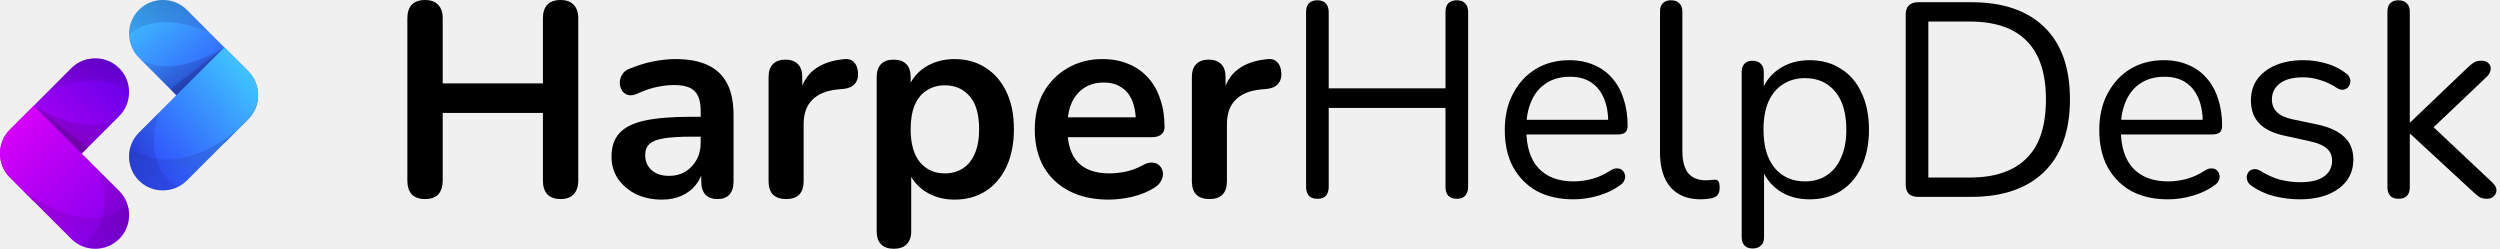
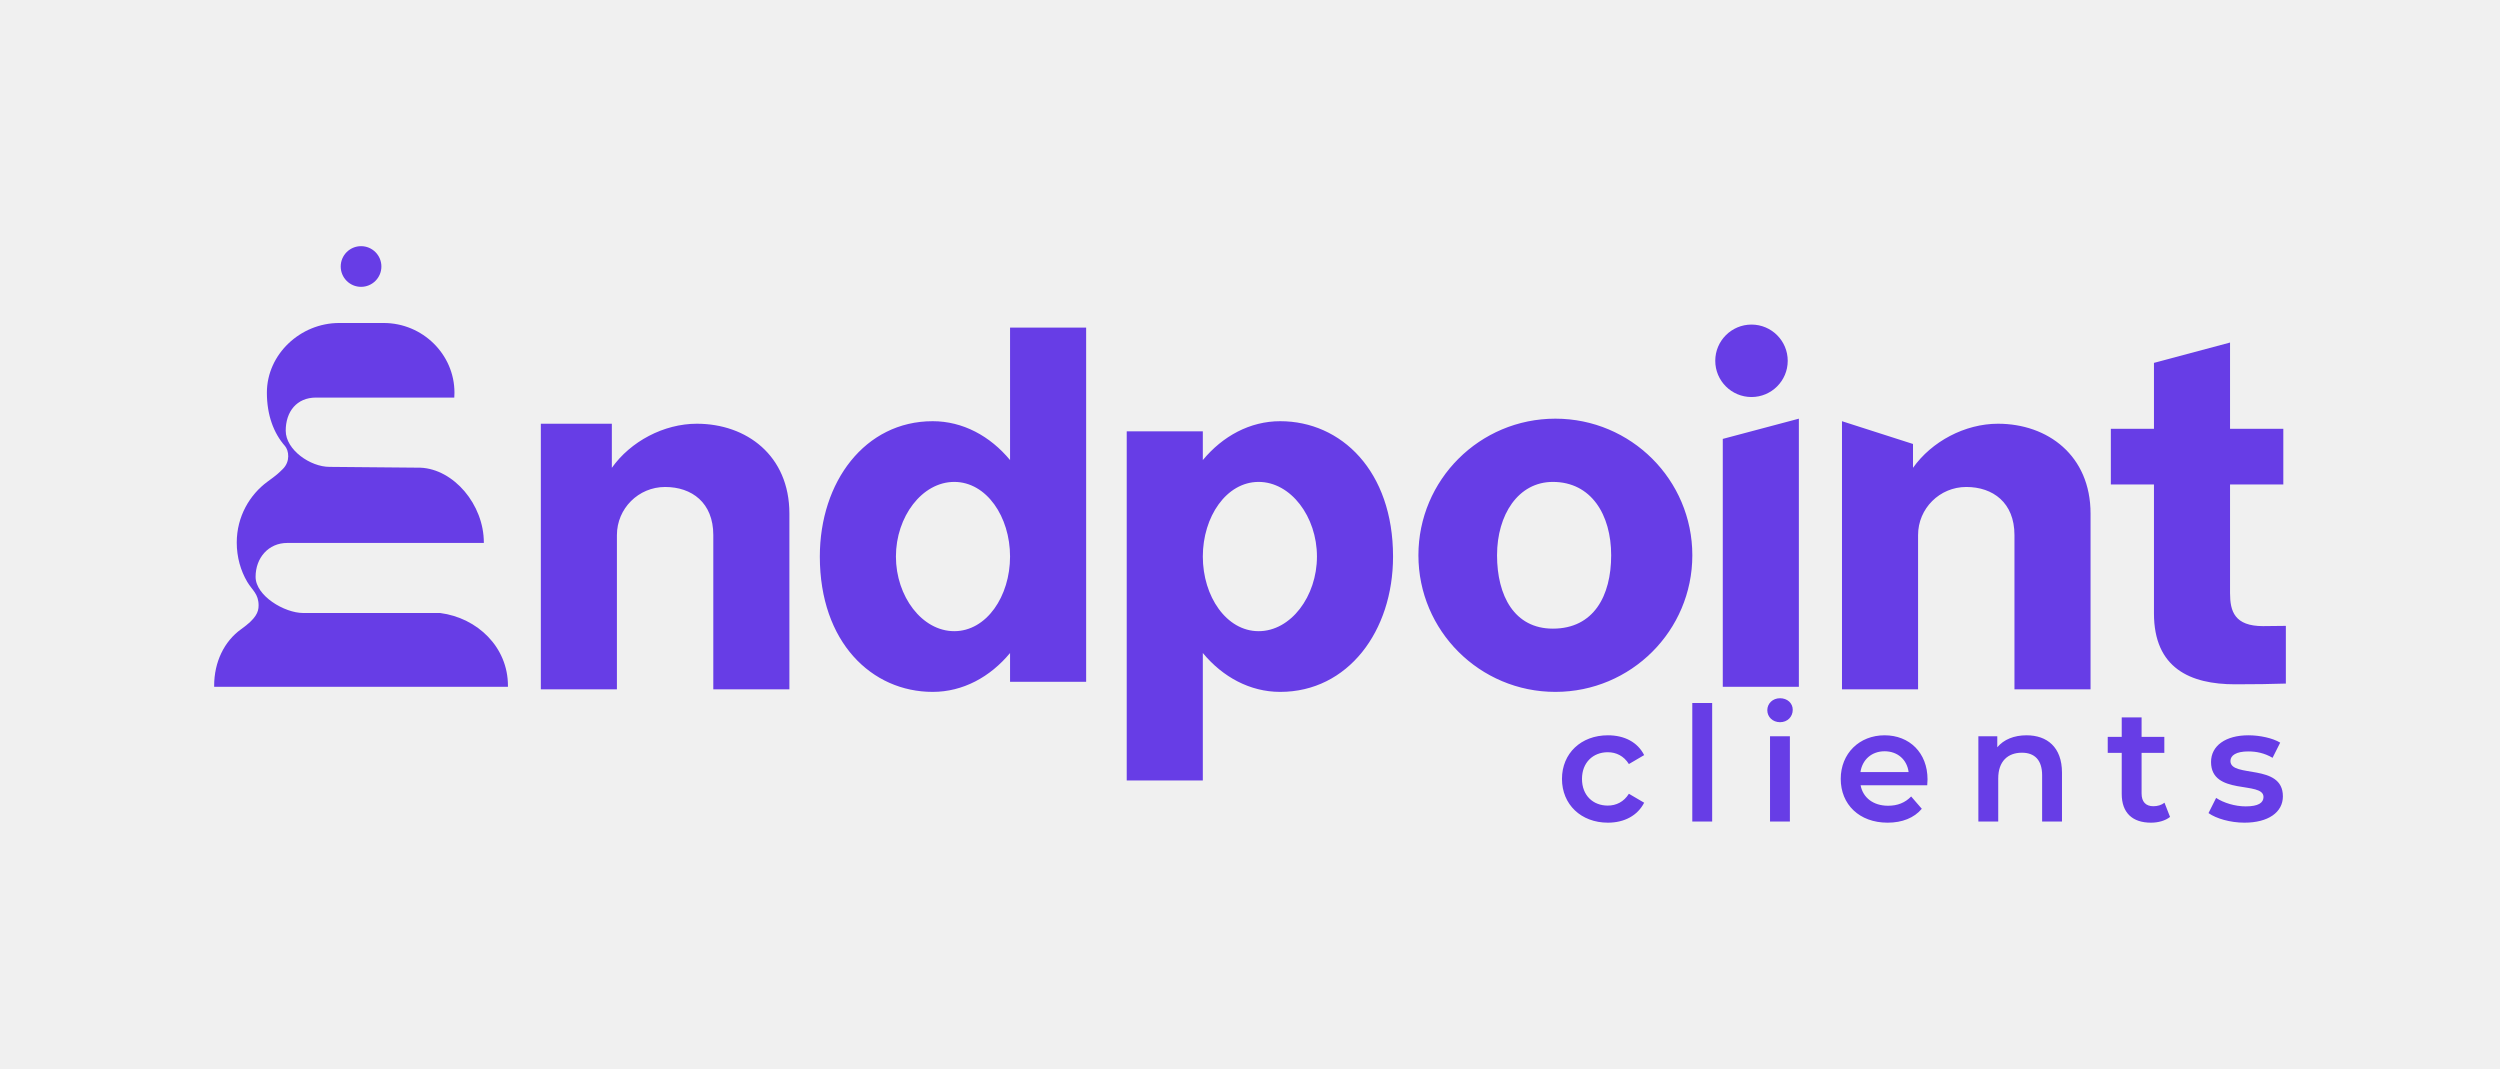
- <svg xmlns="http://www.w3.org/2000/svg" width="201" height="20" viewBox="0 0 201 20" fill="none">
-   <path d="M192.837 15.982C192.541 15.982 192.319 15.901 192.171 15.738C192.023 15.575 191.949 15.346 191.949 15.05V0.932C191.949 0.636 192.023 0.414 192.171 0.266C192.319 0.103 192.541 0.022 192.837 0.022C193.118 0.022 193.34 0.103 193.503 0.266C193.666 0.414 193.747 0.636 193.747 0.932V9.833H193.792L198.342 5.483C198.549 5.29 198.727 5.142 198.875 5.039C199.038 4.935 199.252 4.883 199.519 4.883C199.755 4.883 199.94 4.95 200.074 5.083C200.207 5.201 200.266 5.357 200.251 5.549C200.251 5.727 200.162 5.919 199.985 6.126L195.146 10.721V9.745L200.406 14.695C200.614 14.902 200.717 15.101 200.717 15.294C200.717 15.486 200.643 15.649 200.495 15.782C200.362 15.915 200.185 15.982 199.963 15.982C199.696 15.982 199.482 15.93 199.319 15.827C199.156 15.708 198.956 15.538 198.719 15.316L193.792 10.766H193.747V15.05C193.747 15.671 193.444 15.982 192.837 15.982Z" fill="black" />
-   <path d="M184.903 16.026C184.237 16.026 183.564 15.945 182.883 15.782C182.217 15.62 181.596 15.338 181.019 14.939C180.871 14.835 180.767 14.717 180.708 14.584C180.649 14.436 180.626 14.295 180.641 14.162C180.671 14.014 180.73 13.888 180.819 13.784C180.922 13.681 181.041 13.622 181.174 13.607C181.322 13.577 181.485 13.607 181.662 13.696C182.239 14.051 182.794 14.302 183.327 14.45C183.875 14.584 184.415 14.65 184.947 14.65C185.791 14.65 186.427 14.495 186.856 14.184C187.286 13.873 187.5 13.451 187.5 12.919C187.5 12.504 187.36 12.179 187.078 11.942C186.797 11.691 186.353 11.498 185.747 11.365L183.727 10.921C182.794 10.729 182.099 10.396 181.64 9.922C181.196 9.449 180.974 8.834 180.974 8.08C180.974 7.414 181.144 6.844 181.485 6.37C181.84 5.882 182.336 5.505 182.972 5.238C183.608 4.972 184.348 4.839 185.192 4.839C185.843 4.839 186.457 4.928 187.034 5.105C187.626 5.268 188.159 5.534 188.632 5.904C188.78 6.008 188.876 6.134 188.921 6.282C188.98 6.415 188.987 6.555 188.943 6.703C188.913 6.837 188.847 6.955 188.743 7.059C188.64 7.147 188.514 7.199 188.366 7.214C188.218 7.229 188.063 7.184 187.9 7.081C187.456 6.785 187.004 6.57 186.546 6.437C186.087 6.289 185.636 6.215 185.192 6.215C184.363 6.215 183.734 6.378 183.305 6.703C182.876 7.029 182.661 7.458 182.661 7.991C182.661 8.405 182.794 8.746 183.061 9.012C183.327 9.278 183.741 9.471 184.304 9.589L186.324 10.011C187.286 10.218 188.003 10.551 188.477 11.01C188.965 11.454 189.209 12.06 189.209 12.83C189.209 13.807 188.817 14.584 188.033 15.161C187.249 15.738 186.205 16.026 184.903 16.026Z" fill="black" />
-   <path d="M174.309 16.026C173.17 16.026 172.186 15.805 171.357 15.361C170.543 14.902 169.907 14.258 169.448 13.429C169.004 12.601 168.782 11.609 168.782 10.455C168.782 9.33 169.004 8.353 169.448 7.525C169.892 6.681 170.499 6.023 171.268 5.549C172.053 5.076 172.955 4.839 173.976 4.839C174.702 4.839 175.353 4.965 175.93 5.216C176.507 5.453 176.995 5.801 177.395 6.26C177.809 6.718 178.12 7.273 178.327 7.924C178.549 8.575 178.66 9.308 178.66 10.122C178.66 10.359 178.594 10.536 178.46 10.655C178.327 10.758 178.135 10.81 177.883 10.81H170.158V9.634H177.461L177.106 9.922C177.106 9.123 176.988 8.45 176.751 7.902C176.514 7.34 176.167 6.911 175.708 6.615C175.264 6.319 174.702 6.171 174.021 6.171C173.266 6.171 172.622 6.348 172.09 6.703C171.572 7.044 171.18 7.525 170.913 8.146C170.647 8.753 170.514 9.463 170.514 10.277V10.411C170.514 11.772 170.839 12.808 171.49 13.518C172.156 14.228 173.096 14.584 174.309 14.584C174.813 14.584 175.308 14.517 175.797 14.384C176.3 14.251 176.788 14.029 177.262 13.718C177.469 13.585 177.654 13.525 177.817 13.54C177.994 13.54 178.135 13.592 178.238 13.696C178.342 13.784 178.409 13.903 178.438 14.051C178.483 14.184 178.468 14.332 178.394 14.495C178.335 14.658 178.209 14.798 178.016 14.917C177.528 15.272 176.951 15.546 176.285 15.738C175.619 15.93 174.961 16.026 174.309 16.026Z" fill="black" />
-   <path d="M154.217 15.827C153.891 15.827 153.64 15.746 153.462 15.583C153.299 15.405 153.218 15.154 153.218 14.828V1.177C153.218 0.851 153.299 0.607 153.462 0.444C153.64 0.267 153.891 0.178 154.217 0.178H158.501C161.031 0.178 162.985 0.844 164.361 2.176C165.737 3.507 166.425 5.446 166.425 7.991C166.425 9.264 166.248 10.389 165.893 11.365C165.552 12.327 165.042 13.141 164.361 13.807C163.68 14.473 162.852 14.976 161.875 15.316C160.898 15.657 159.773 15.827 158.501 15.827H154.217ZM155.038 14.273H158.368C159.404 14.273 160.299 14.14 161.054 13.874C161.823 13.607 162.459 13.215 162.962 12.697C163.48 12.179 163.865 11.528 164.117 10.744C164.368 9.945 164.494 9.027 164.494 7.991C164.494 5.905 163.984 4.343 162.962 3.308C161.941 2.257 160.41 1.732 158.368 1.732H155.038V14.273Z" fill="black" />
-   <path d="M140.92 19.978C140.624 19.978 140.402 19.896 140.254 19.733C140.106 19.585 140.032 19.363 140.032 19.067V5.793C140.032 5.497 140.106 5.275 140.254 5.127C140.402 4.965 140.617 4.883 140.898 4.883C141.194 4.883 141.416 4.965 141.564 5.127C141.727 5.275 141.808 5.497 141.808 5.793V7.902L141.564 7.591C141.801 6.748 142.267 6.082 142.962 5.594C143.673 5.09 144.516 4.839 145.493 4.839C146.455 4.839 147.291 5.068 148.001 5.527C148.726 5.971 149.281 6.615 149.666 7.458C150.066 8.287 150.265 9.278 150.265 10.433C150.265 11.572 150.066 12.564 149.666 13.407C149.281 14.236 148.734 14.88 148.023 15.338C147.313 15.797 146.47 16.026 145.493 16.026C144.516 16.026 143.68 15.782 142.985 15.294C142.289 14.791 141.815 14.125 141.564 13.296H141.83V19.067C141.83 19.363 141.749 19.585 141.586 19.733C141.423 19.896 141.201 19.978 140.92 19.978ZM145.115 14.584C145.796 14.584 146.381 14.421 146.869 14.095C147.372 13.77 147.757 13.296 148.023 12.675C148.305 12.053 148.445 11.306 148.445 10.433C148.445 9.086 148.142 8.058 147.535 7.347C146.943 6.637 146.137 6.282 145.115 6.282C144.45 6.282 143.865 6.444 143.362 6.77C142.859 7.081 142.467 7.547 142.185 8.168C141.919 8.775 141.786 9.53 141.786 10.433C141.786 11.764 142.089 12.793 142.696 13.518C143.303 14.228 144.109 14.584 145.115 14.584Z" fill="black" />
-   <path d="M136.749 16.026C135.684 16.026 134.87 15.701 134.307 15.05C133.745 14.399 133.464 13.466 133.464 12.253V0.932C133.464 0.636 133.538 0.414 133.686 0.266C133.834 0.103 134.056 0.022 134.352 0.022C134.633 0.022 134.855 0.103 135.018 0.266C135.18 0.414 135.262 0.636 135.262 0.932V12.12C135.262 12.919 135.417 13.518 135.728 13.918C136.054 14.302 136.527 14.495 137.149 14.495C137.282 14.495 137.4 14.487 137.504 14.473C137.607 14.458 137.711 14.45 137.815 14.45C137.977 14.436 138.088 14.473 138.148 14.561C138.222 14.65 138.259 14.828 138.259 15.094C138.259 15.361 138.199 15.56 138.081 15.693C137.963 15.827 137.77 15.915 137.504 15.96C137.385 15.975 137.26 15.989 137.126 16.004C136.993 16.019 136.867 16.026 136.749 16.026Z" fill="black" />
-   <path d="M126.512 16.026C125.372 16.026 124.388 15.805 123.559 15.361C122.745 14.902 122.109 14.258 121.65 13.429C121.206 12.601 120.984 11.609 120.984 10.455C120.984 9.33 121.206 8.353 121.65 7.525C122.094 6.681 122.701 6.023 123.47 5.549C124.255 5.076 125.158 4.839 126.179 4.839C126.904 4.839 127.555 4.965 128.132 5.216C128.709 5.453 129.197 5.801 129.597 6.26C130.011 6.718 130.322 7.273 130.529 7.924C130.751 8.575 130.862 9.308 130.862 10.122C130.862 10.359 130.796 10.536 130.663 10.655C130.529 10.758 130.337 10.81 130.085 10.81H122.361V9.634H129.664L129.308 9.922C129.308 9.123 129.19 8.45 128.953 7.902C128.717 7.34 128.369 6.911 127.91 6.615C127.466 6.319 126.904 6.171 126.223 6.171C125.468 6.171 124.825 6.348 124.292 6.703C123.774 7.044 123.382 7.525 123.115 8.146C122.849 8.753 122.716 9.463 122.716 10.277V10.411C122.716 11.772 123.041 12.808 123.692 13.518C124.358 14.228 125.298 14.584 126.512 14.584C127.015 14.584 127.51 14.517 127.999 14.384C128.502 14.251 128.99 14.029 129.464 13.718C129.671 13.585 129.856 13.525 130.019 13.54C130.196 13.54 130.337 13.592 130.441 13.696C130.544 13.784 130.611 13.903 130.64 14.051C130.685 14.184 130.67 14.332 130.596 14.495C130.537 14.658 130.411 14.798 130.219 14.917C129.73 15.272 129.153 15.546 128.487 15.738C127.821 15.93 127.163 16.026 126.512 16.026Z" fill="black" />
-   <path d="M105.918 15.982C105.622 15.982 105.393 15.901 105.23 15.738C105.082 15.56 105.008 15.323 105.008 15.027V0.976C105.008 0.666 105.082 0.429 105.23 0.266C105.393 0.103 105.622 0.022 105.918 0.022C106.214 0.022 106.436 0.103 106.584 0.266C106.747 0.429 106.828 0.666 106.828 0.976V7.103H116.218V0.976C116.218 0.666 116.292 0.429 116.44 0.266C116.602 0.103 116.832 0.022 117.128 0.022C117.424 0.022 117.646 0.103 117.794 0.266C117.956 0.429 118.038 0.666 118.038 0.976V15.027C118.038 15.323 117.956 15.56 117.794 15.738C117.646 15.901 117.424 15.982 117.128 15.982C116.832 15.982 116.602 15.901 116.44 15.738C116.292 15.56 116.218 15.323 116.218 15.027V8.679H106.828V15.027C106.828 15.323 106.754 15.56 106.606 15.738C106.458 15.901 106.229 15.982 105.918 15.982Z" fill="black" />
-   <path d="M97.247 16.004C96.788 16.004 96.433 15.886 96.181 15.649C95.945 15.398 95.826 15.042 95.826 14.584V6.193C95.826 5.734 95.945 5.386 96.181 5.15C96.418 4.913 96.751 4.794 97.18 4.794C97.609 4.794 97.942 4.913 98.179 5.15C98.416 5.386 98.534 5.734 98.534 6.193V7.591H98.312C98.519 6.703 98.926 6.03 99.533 5.571C100.14 5.113 100.946 4.839 101.953 4.75C102.263 4.72 102.508 4.802 102.685 4.994C102.878 5.172 102.989 5.453 103.018 5.838C103.048 6.208 102.959 6.511 102.752 6.748C102.559 6.97 102.263 7.103 101.864 7.147L101.376 7.192C100.473 7.281 99.792 7.562 99.333 8.035C98.875 8.494 98.645 9.145 98.645 9.989V14.584C98.645 15.042 98.527 15.398 98.29 15.649C98.053 15.886 97.706 16.004 97.247 16.004Z" fill="black" />
-   <path d="M89.145 16.049C87.917 16.049 86.859 15.82 85.971 15.361C85.083 14.902 84.395 14.251 83.907 13.408C83.433 12.564 83.196 11.565 83.196 10.411C83.196 9.286 83.426 8.302 83.884 7.459C84.358 6.615 85.002 5.957 85.816 5.483C86.644 4.995 87.584 4.75 88.635 4.75C89.404 4.75 90.092 4.876 90.699 5.128C91.321 5.379 91.846 5.742 92.275 6.216C92.719 6.689 93.052 7.266 93.274 7.947C93.511 8.613 93.629 9.368 93.629 10.211C93.629 10.477 93.533 10.685 93.341 10.833C93.163 10.966 92.904 11.032 92.564 11.032H85.438V9.434H91.676L91.321 9.767C91.321 9.086 91.217 8.517 91.01 8.058C90.817 7.599 90.529 7.251 90.144 7.015C89.774 6.763 89.308 6.637 88.746 6.637C88.124 6.637 87.591 6.785 87.147 7.081C86.718 7.362 86.385 7.769 86.149 8.302C85.927 8.82 85.816 9.442 85.816 10.167V10.322C85.816 11.536 86.097 12.446 86.659 13.052C87.236 13.644 88.08 13.94 89.19 13.94C89.574 13.94 90.004 13.896 90.477 13.807C90.965 13.704 91.424 13.533 91.853 13.296C92.164 13.119 92.438 13.045 92.675 13.075C92.911 13.089 93.096 13.171 93.23 13.319C93.378 13.467 93.466 13.652 93.496 13.874C93.526 14.081 93.481 14.295 93.363 14.517C93.259 14.739 93.074 14.932 92.808 15.095C92.29 15.42 91.691 15.664 91.01 15.827C90.344 15.975 89.722 16.049 89.145 16.049Z" fill="black" />
-   <path d="M71.863 20C71.419 20 71.078 19.882 70.841 19.645C70.605 19.408 70.486 19.061 70.486 18.602V6.193C70.486 5.735 70.605 5.387 70.841 5.15C71.078 4.913 71.411 4.795 71.84 4.795C72.284 4.795 72.625 4.913 72.862 5.15C73.098 5.387 73.217 5.735 73.217 6.193V7.925L72.972 7.259C73.194 6.504 73.646 5.897 74.326 5.439C75.022 4.98 75.829 4.75 76.746 4.75C77.693 4.75 78.522 4.98 79.232 5.439C79.957 5.897 80.52 6.548 80.919 7.392C81.319 8.221 81.519 9.22 81.519 10.389C81.519 11.543 81.319 12.549 80.919 13.408C80.52 14.251 79.965 14.902 79.254 15.361C78.544 15.82 77.708 16.049 76.746 16.049C75.843 16.049 75.052 15.827 74.371 15.383C73.69 14.924 73.231 14.332 72.995 13.607H73.261V18.602C73.261 19.061 73.135 19.408 72.884 19.645C72.647 19.882 72.306 20 71.863 20ZM75.969 13.94C76.517 13.94 76.998 13.807 77.412 13.541C77.826 13.274 78.144 12.882 78.367 12.364C78.603 11.832 78.722 11.173 78.722 10.389C78.722 9.205 78.47 8.324 77.967 7.747C77.464 7.155 76.798 6.859 75.969 6.859C75.422 6.859 74.941 6.992 74.526 7.259C74.112 7.51 73.786 7.903 73.55 8.435C73.328 8.953 73.217 9.604 73.217 10.389C73.217 11.558 73.468 12.446 73.971 13.052C74.475 13.644 75.14 13.94 75.969 13.94Z" fill="black" />
-   <path d="M63.214 16.004C62.755 16.004 62.4 15.886 62.148 15.649C61.911 15.398 61.793 15.042 61.793 14.584V6.193C61.793 5.734 61.911 5.386 62.148 5.15C62.385 4.913 62.718 4.794 63.147 4.794C63.576 4.794 63.909 4.913 64.146 5.15C64.383 5.386 64.501 5.734 64.501 6.193V7.591H64.279C64.486 6.703 64.893 6.03 65.5 5.571C66.107 5.113 66.913 4.839 67.919 4.75C68.23 4.72 68.474 4.802 68.652 4.994C68.844 5.172 68.955 5.453 68.985 5.838C69.015 6.208 68.926 6.511 68.719 6.748C68.526 6.97 68.23 7.103 67.831 7.147L67.342 7.192C66.44 7.281 65.759 7.562 65.3 8.035C64.841 8.494 64.612 9.145 64.612 9.989V14.584C64.612 15.042 64.494 15.398 64.257 15.649C64.02 15.886 63.672 16.004 63.214 16.004Z" fill="black" />
-   <path d="M53.228 16.049C52.444 16.049 51.741 15.901 51.119 15.605C50.513 15.294 50.032 14.88 49.677 14.362C49.336 13.844 49.166 13.26 49.166 12.608C49.166 11.809 49.373 11.18 49.788 10.722C50.202 10.248 50.875 9.908 51.807 9.701C52.74 9.493 53.99 9.39 55.559 9.39H56.669V10.988H55.581C54.664 10.988 53.931 11.032 53.384 11.121C52.836 11.21 52.444 11.365 52.207 11.587C51.985 11.794 51.874 12.091 51.874 12.475C51.874 12.964 52.044 13.363 52.385 13.674C52.725 13.985 53.199 14.14 53.805 14.14C54.294 14.14 54.723 14.029 55.093 13.807C55.477 13.57 55.781 13.252 56.003 12.853C56.225 12.453 56.336 11.994 56.336 11.476V8.924C56.336 8.184 56.173 7.651 55.847 7.325C55.522 7 54.974 6.837 54.205 6.837C53.776 6.837 53.31 6.889 52.806 6.992C52.318 7.096 51.8 7.274 51.253 7.525C50.971 7.658 50.72 7.695 50.498 7.636C50.291 7.577 50.128 7.459 50.01 7.281C49.891 7.089 49.832 6.881 49.832 6.659C49.832 6.438 49.891 6.223 50.01 6.016C50.128 5.794 50.328 5.631 50.609 5.527C51.29 5.246 51.941 5.046 52.562 4.928C53.199 4.81 53.776 4.75 54.294 4.75C55.359 4.75 56.232 4.913 56.913 5.239C57.608 5.564 58.126 6.06 58.467 6.726C58.807 7.377 58.977 8.221 58.977 9.257V14.584C58.977 15.043 58.866 15.398 58.644 15.649C58.422 15.886 58.104 16.005 57.69 16.005C57.276 16.005 56.95 15.886 56.713 15.649C56.491 15.398 56.38 15.043 56.38 14.584V13.518H56.558C56.454 14.037 56.247 14.488 55.936 14.873C55.64 15.242 55.263 15.531 54.804 15.738C54.345 15.945 53.82 16.049 53.228 16.049Z" fill="black" />
-   <path d="M34.173 16.004C33.714 16.004 33.359 15.879 33.107 15.627C32.87 15.361 32.752 14.998 32.752 14.539V1.465C32.752 0.991 32.87 0.629 33.107 0.377C33.359 0.126 33.714 0 34.173 0C34.631 0 34.979 0.126 35.216 0.377C35.468 0.629 35.593 0.991 35.593 1.465V6.704H43.651V1.465C43.651 0.991 43.769 0.629 44.006 0.377C44.258 0.126 44.613 0 45.072 0C45.53 0 45.878 0.126 46.115 0.377C46.367 0.629 46.492 0.991 46.492 1.465V14.539C46.492 14.998 46.367 15.361 46.115 15.627C45.878 15.879 45.53 16.004 45.072 16.004C44.613 16.004 44.258 15.879 44.006 15.627C43.769 15.361 43.651 14.998 43.651 14.539V9.079H35.593V14.539C35.593 14.998 35.475 15.361 35.238 15.627C35.001 15.879 34.646 16.004 34.173 16.004Z" fill="black" />
-   <mask id="mask0_1347_10737" style="mask-type:luminance" maskUnits="userSpaceOnUse" x="0" y="4" width="11" height="13">
-     <path d="M9.582 9.335C10.641 8.276 10.641 6.544 9.582 5.485C8.523 4.426 6.791 4.426 5.732 5.485L0.794 10.423C-0.265 11.482 -0.265 13.214 0.794 14.273L2.719 16.198L9.582 9.335Z" fill="white" />
-   </mask>
-   <g mask="url(#mask0_1347_10737)">
-     <path d="M10.641 4.427H-0.264V16.197H10.641V4.427Z" fill="url(#paint0_linear_1347_10737)" />
-   </g>
-   <mask id="mask1_1347_10737" style="mask-type:luminance" maskUnits="userSpaceOnUse" x="2" y="8" width="8" height="6">
-     <path d="M9.582 8.496H2.722V13.232H9.582V8.496Z" fill="url(#paint1_linear_1347_10737)" />
-   </mask>
-   <g mask="url(#mask1_1347_10737)">
-     <path fill-rule="evenodd" clip-rule="evenodd" d="M9.582 9.335L5.685 13.232L2.722 8.496C2.822 8.56 6.986 11.242 9.582 9.335Z" fill="#500078" />
-   </g>
-   <mask id="mask2_1347_10737" style="mask-type:luminance" maskUnits="userSpaceOnUse" x="0" y="8" width="11" height="12">
-     <path d="M9.582 19.206C10.641 18.147 10.641 16.416 9.582 15.356L2.719 8.494L0.794 10.418C-0.265 11.477 -0.265 13.209 0.794 14.268L5.732 19.206C6.791 20.265 8.523 20.265 9.582 19.206Z" fill="white" />
-   </mask>
-   <g mask="url(#mask2_1347_10737)">
-     <path d="M10.641 8.495H-0.264V20.265H10.641V8.495Z" fill="url(#paint2_linear_1347_10737)" />
-   </g>
-   <mask id="mask3_1347_10737" style="mask-type:luminance" maskUnits="userSpaceOnUse" x="6" y="13" width="5" height="7">
-     <path d="M10.376 13.718H6.433V20H10.376V13.718Z" fill="url(#paint3_linear_1347_10737)" />
-   </mask>
-   <g mask="url(#mask3_1347_10737)">
-     <path fill-rule="evenodd" clip-rule="evenodd" d="M9.582 19.206C10.641 18.146 10.641 16.415 9.582 15.356L7.943 13.716C7.943 13.716 9.624 17.81 6.432 19.71C7.451 20.221 8.733 20.052 9.581 19.204" fill="#500078" />
-   </g>
-   <mask id="mask4_1347_10737" style="mask-type:luminance" maskUnits="userSpaceOnUse" x="2" y="8" width="6" height="5">
-     <path d="M7.059 8.495H2.721V12.345H7.059V8.495Z" fill="url(#paint4_linear_1347_10737)" />
-   </mask>
-   <g mask="url(#mask4_1347_10737)">
-     <path fill-rule="evenodd" clip-rule="evenodd" d="M2.721 8.495L7.059 11.858L6.572 12.345L2.721 8.495Z" fill="#500078" />
-   </g>
-   <mask id="mask5_1347_10737" style="mask-type:luminance" maskUnits="userSpaceOnUse" x="1" y="15" width="10" height="5">
-     <path d="M10.376 15.253H1.779V20H10.376V15.253Z" fill="url(#paint5_linear_1347_10737)" />
-   </mask>
-   <g mask="url(#mask5_1347_10737)">
-     <path fill-rule="evenodd" clip-rule="evenodd" d="M10.262 16.499C7.764 18.551 4.556 17.078 2.884 16.032C2.28 15.654 1.876 15.332 1.779 15.253L2.721 16.195L5.732 19.206C6.791 20.265 8.522 20.265 9.581 19.206C10.311 18.476 10.537 17.427 10.262 16.499Z" fill="#500078" />
-   </g>
-   <mask id="mask6_1347_10737" style="mask-type:luminance" maskUnits="userSpaceOnUse" x="3" y="4" width="8" height="4">
-     <path d="M10.376 4.692H3.927V7.499H10.376V4.692Z" fill="url(#paint6_linear_1347_10737)" />
-   </mask>
-   <g mask="url(#mask6_1347_10737)">
-     <path fill-rule="evenodd" clip-rule="evenodd" d="M3.927 7.292C3.927 7.292 8.024 5.331 10.375 7.499C10.398 6.772 10.134 6.038 9.582 5.485C8.523 4.426 6.791 4.426 5.732 5.485L3.926 7.292H3.927Z" fill="#500078" />
-   </g>
-   <mask id="mask7_1347_10737" style="mask-type:luminance" maskUnits="userSpaceOnUse" x="10" y="0" width="11" height="12">
-     <path d="M11.17 4.644C10.111 3.585 10.111 1.853 11.17 0.794C12.229 -0.265 13.961 -0.265 15.02 0.794L19.958 5.732C21.017 6.791 21.017 8.523 19.958 9.582L18.033 11.507L11.17 4.644Z" fill="white" />
-   </mask>
-   <g mask="url(#mask7_1347_10737)">
-     <path d="M21.016 -0.265H10.111V11.505H21.016V-0.265Z" fill="url(#paint7_linear_1347_10737)" />
-   </g>
-   <mask id="mask8_1347_10737" style="mask-type:luminance" maskUnits="userSpaceOnUse" x="11" y="3" width="8" height="6">
-     <path d="M18.031 3.804H11.171V8.539H18.031V3.804Z" fill="url(#paint8_linear_1347_10737)" />
-   </mask>
-   <g mask="url(#mask8_1347_10737)">
-     <path fill-rule="evenodd" clip-rule="evenodd" d="M11.171 4.644L15.068 8.541L18.031 3.805C17.93 3.87 13.767 6.552 11.171 4.644Z" fill="#1A237E" />
-   </g>
-   <mask id="mask9_1347_10737" style="mask-type:luminance" maskUnits="userSpaceOnUse" x="10" y="3" width="11" height="13">
-     <path d="M11.17 10.665C10.111 11.724 10.111 13.455 11.17 14.514C12.229 15.574 13.961 15.574 15.02 14.514L19.958 9.577C21.017 8.517 21.017 6.786 19.958 5.727L18.033 3.802L11.17 10.665Z" fill="white" />
-   </mask>
-   <g mask="url(#mask9_1347_10737)">
-     <path d="M21.016 3.802H10.111V15.572H21.016V3.802Z" fill="url(#paint9_linear_1347_10737)" />
-   </g>
-   <mask id="mask10_1347_10737" style="mask-type:luminance" maskUnits="userSpaceOnUse" x="10" y="9" width="5" height="7">
-     <path d="M14.32 9.025H10.376V15.308H14.32V9.025Z" fill="url(#paint10_linear_1347_10737)" />
-   </mask>
-   <g mask="url(#mask10_1347_10737)">
-     <path fill-rule="evenodd" clip-rule="evenodd" d="M11.17 14.514C10.111 13.455 10.111 11.724 11.17 10.665L12.81 9.025C12.81 9.025 11.128 13.119 14.321 15.019C13.301 15.53 12.019 15.362 11.172 14.513" fill="#1A237E" />
-   </g>
-   <mask id="mask11_1347_10737" style="mask-type:luminance" maskUnits="userSpaceOnUse" x="13" y="3" width="6" height="5">
-     <path d="M18.032 3.802H13.693V7.654H18.032V3.802Z" fill="url(#paint11_linear_1347_10737)" />
-   </mask>
-   <g mask="url(#mask11_1347_10737)">
-     <path fill-rule="evenodd" clip-rule="evenodd" d="M18.032 3.802L13.693 7.167L14.181 7.654L18.032 3.802Z" fill="#1A237E" />
-   </g>
-   <mask id="mask12_1347_10737" style="mask-type:luminance" maskUnits="userSpaceOnUse" x="10" y="10" width="9" height="6">
-     <path d="M18.973 10.562H10.376V15.309H18.973V10.562Z" fill="url(#paint12_linear_1347_10737)" />
-   </mask>
-   <g mask="url(#mask12_1347_10737)">
-     <path fill-rule="evenodd" clip-rule="evenodd" d="M10.489 11.807C12.988 13.859 16.196 12.385 17.868 11.34C18.472 10.961 18.876 10.639 18.973 10.56L18.031 11.503L15.02 14.513C13.961 15.572 12.23 15.572 11.171 14.513C10.441 13.784 10.214 12.735 10.491 11.807" fill="#1A237E" />
-   </g>
-   <mask id="mask13_1347_10737" style="mask-type:luminance" maskUnits="userSpaceOnUse" x="10" y="0" width="7" height="3">
-     <path d="M16.825 0H10.376V2.807H16.825V0Z" fill="url(#paint13_linear_1347_10737)" />
-   </mask>
-   <g mask="url(#mask13_1347_10737)">
-     <path fill-rule="evenodd" clip-rule="evenodd" d="M16.825 2.601C16.825 2.601 12.729 0.64 10.377 2.808C10.354 2.081 10.618 1.347 11.17 0.794C12.23 -0.265 13.961 -0.265 15.02 0.794L16.826 2.601H16.825Z" fill="#1A237E" />
-   </g>
-   <defs>
-     <linearGradient id="paint0_linear_1347_10737" x1="10.063" y1="5.181" x2="0.275" y2="15.486" gradientUnits="userSpaceOnUse">
-       <stop stop-color="#6200E9" />
-       <stop offset="1" stop-color="#D400F8" />
-     </linearGradient>
-     <linearGradient id="paint1_linear_1347_10737" x1="2.584" y1="18.725" x2="7.674" y2="7.512" gradientUnits="userSpaceOnUse">
-       <stop stop-color="white" />
-       <stop offset="1" />
-     </linearGradient>
-     <linearGradient id="paint2_linear_1347_10737" x1="12.93" y1="22.088" x2="1.158" y2="10.366" gradientUnits="userSpaceOnUse">
-       <stop stop-color="#6200E9" />
-       <stop offset="1" stop-color="#D400F8" />
-     </linearGradient>
-     <linearGradient id="paint3_linear_1347_10737" x1="25.858" y1="20.779" x2="4.558" y2="15.995" gradientUnits="userSpaceOnUse">
-       <stop stop-color="white" />
-       <stop offset="1" />
-     </linearGradient>
-     <linearGradient id="paint4_linear_1347_10737" x1="2.124" y1="13.947" x2="6.283" y2="8.644" gradientUnits="userSpaceOnUse">
-       <stop stop-color="white" />
-       <stop offset="1" />
-     </linearGradient>
-     <linearGradient id="paint5_linear_1347_10737" x1="4.938" y1="-0.843" x2="6.273" y2="20.803" gradientUnits="userSpaceOnUse">
-       <stop stop-color="white" />
-       <stop offset="1" />
-     </linearGradient>
-     <linearGradient id="paint6_linear_1347_10737" x1="7.473" y1="-4.401" x2="7.065" y2="8.901" gradientUnits="userSpaceOnUse">
-       <stop stop-color="white" />
-       <stop offset="1" />
-     </linearGradient>
-     <linearGradient id="paint7_linear_1347_10737" x1="17.627" y1="8.03" x2="10.944" y2="0.225" gradientUnits="userSpaceOnUse">
-       <stop stop-color="#304FFD" />
-       <stop offset="1" stop-color="#40C3FF" />
-     </linearGradient>
-     <linearGradient id="paint8_linear_1347_10737" x1="18.167" y1="14.034" x2="13.08" y2="2.82" gradientUnits="userSpaceOnUse">
-       <stop stop-color="white" />
-       <stop offset="1" />
-     </linearGradient>
-     <linearGradient id="paint9_linear_1347_10737" x1="11.866" y1="12.87" x2="20.023" y2="5.85" gradientUnits="userSpaceOnUse">
-       <stop stop-color="#304FFD" />
-       <stop offset="1" stop-color="#40C3FF" />
-     </linearGradient>
-     <linearGradient id="paint10_linear_1347_10737" x1="-5.105" y1="16.087" x2="16.196" y2="11.303" gradientUnits="userSpaceOnUse">
-       <stop stop-color="white" />
-       <stop offset="1" />
-     </linearGradient>
-     <linearGradient id="paint11_linear_1347_10737" x1="18.629" y1="9.256" x2="14.47" y2="3.952" gradientUnits="userSpaceOnUse">
-       <stop stop-color="white" />
-       <stop offset="1" />
-     </linearGradient>
-     <linearGradient id="paint12_linear_1347_10737" x1="15.814" y1="-5.535" x2="14.479" y2="16.111" gradientUnits="userSpaceOnUse">
-       <stop stop-color="white" />
-       <stop offset="1" />
-     </linearGradient>
-     <linearGradient id="paint13_linear_1347_10737" x1="13.277" y1="-9.092" x2="13.688" y2="4.21" gradientUnits="userSpaceOnUse">
-       <stop stop-color="white" />
-       <stop offset="1" />
-     </linearGradient>
-   </defs>
+ <svg xmlns="http://www.w3.org/2000/svg" width="1656" height="708" viewBox="0 0 1656 708" fill="none">
+   <path d="M291.528 406.05H200.85C188.388 406.05 169.302 394.644 169.302 382.1C169.302 369.56 177.79 359.65 190.256 359.65H320.49C320.49 359.56 320.498 359.482 320.498 359.396C320.498 334.2 300.548 310.782 278.578 309.798L218.274 309.258C205.562 309.258 189.26 297.978 189.26 285.306C189.26 272.624 196.582 263.35 209.29 263.35H300.916C300.994 262.27 301.036 261.19 301.036 260.098C301.036 234.606 279.792 213.952 254.192 213.952H224.63C199.034 213.952 176.782 234.606 176.782 260.098C176.782 275.012 181.296 286.9 188.706 295.364C191.362 298.406 192.452 305.708 187.268 310.744C184.33 313.596 183.736 314.29 177.288 318.98C165.452 327.608 156.824 342.126 156.824 359.392C156.824 369.048 159.392 378.01 163.796 385.45C167.152 391.106 171.298 393.322 171.298 401.06C171.298 405.552 169.514 409.794 159.846 416.688C148.4 424.836 141.858 438.692 141.858 454.2C141.858 454.454 141.876 454.696 141.876 454.95H336.45C336.45 454.696 336.464 454.454 336.464 454.2C336.46 428.708 316.324 409.278 291.528 406.05Z" fill="#673DE6" />
+   <path d="M239.166 163.058C231.72 163.058 225.69 169.088 225.69 176.532C225.69 183.966 231.722 190.006 239.166 190.006C246.6 190.006 252.636 183.964 252.636 176.532C252.636 169.088 246.6 163.058 239.166 163.058Z" fill="#673DE6" />
+   <path fill-rule="evenodd" clip-rule="evenodd" d="M461.57 280.678C439.718 280.678 417.666 292.404 405.286 309.886V280.678H358.244V456.634H408.646V354.412C408.646 336.828 422.938 322.572 440.568 322.572C458.198 322.572 472.49 332.918 472.49 354.412V456.634H522.892V340.168C522.892 301.724 494.51 280.678 461.57 280.678ZM669.06 304.75C655.868 288.832 637.782 279.002 617.818 279.002C572.974 279.002 543.054 319.14 543.054 368.652C543.054 425.43 577.454 458.308 617.818 458.308C637.782 458.308 655.868 448.476 669.06 432.558V451.604H719.462V216.998H669.06V304.75ZM632.1 418.09C610.758 418.09 593.458 395.032 593.458 368.652C593.458 342.276 610.758 319.218 632.1 319.218C653.44 319.218 669.06 342.276 669.06 368.652C669.06 395.032 653.44 418.09 632.1 418.09ZM1323.46 280.678C1301.6 280.678 1279.55 292.404 1267.17 309.886V294.084L1220.13 279.002V456.632H1257.09H1270.53V354.41C1270.53 336.826 1284.82 322.57 1302.45 322.57C1320.08 322.57 1334.38 332.916 1334.38 354.41V456.632H1384.78V340.166C1384.78 301.724 1356.39 280.678 1323.46 280.678ZM1141.17 454.958H1191.57V277.328L1141.17 290.732V454.958ZM847.99 279.002C828.026 279.002 809.938 288.832 796.748 304.75V285.704H746.344V516.96H796.748V432.558C809.938 448.476 828.026 458.308 847.99 458.308C892.834 458.308 922.754 418.168 922.754 368.652C922.754 311.878 888.354 279.002 847.99 279.002ZM833.708 418.09C812.368 418.09 796.748 395.032 796.748 368.652C796.748 342.276 812.37 319.218 833.708 319.218C855.05 319.218 872.35 342.276 872.35 368.652C872.352 395.032 855.05 418.09 833.708 418.09ZM1499.02 414.738C1480.24 414.738 1477.18 404.984 1477.18 392.952V320.894H1512.47V284.026H1477.18V226.892L1426.78 240.37V284.026H1398.22V320.894H1426.78V406.28C1426.78 442.644 1450.85 453.28 1480.54 453.28C1493.7 453.28 1504.8 453.116 1514.15 452.796V414.578C1509.78 414.684 1504.78 414.738 1499.02 414.738ZM1030.28 277.326C980.174 277.326 939.556 317.84 939.556 367.816C939.556 417.792 980.176 458.308 1030.28 458.308C1080.38 458.308 1121 417.792 1121 367.816C1121 317.84 1080.38 277.326 1030.28 277.326ZM1028.6 416.414C1003.15 416.414 991.64 394.656 991.64 367.816C991.64 340.976 1005.67 319.218 1028.6 319.218C1054.05 319.218 1067.24 340.976 1067.24 367.816C1067.24 394.656 1055.73 416.414 1028.6 416.414Z" fill="#673DE6" />
+   <path fill-rule="evenodd" clip-rule="evenodd" d="M1064.97 498.278C1070.56 498.278 1075.61 500.712 1078.98 506.106L1089.09 500.18C1084.77 491.61 1076.03 487.058 1065.08 487.058C1047.28 487.058 1034.65 499.016 1034.65 515.948C1034.65 532.878 1047.28 544.94 1065.08 544.94C1076.03 544.94 1084.77 540.178 1089.09 531.714L1078.98 525.788C1075.61 531.186 1070.56 533.62 1064.97 533.62C1055.29 533.62 1047.91 526.952 1047.91 515.948C1047.91 505.05 1055.29 498.278 1064.97 498.278ZM1120.97 544.2H1134.14V465.684H1120.97V544.2ZM1172.46 544.2H1185.62V487.696H1172.46V544.2ZM1179.09 462.508C1174.24 462.508 1170.66 466 1170.66 470.446C1170.66 474.892 1174.24 478.384 1179.09 478.384C1184.04 478.384 1187.51 474.782 1187.51 470.13C1187.51 465.79 1183.93 462.508 1179.09 462.508ZM1248.36 487.058C1231.62 487.058 1219.3 499.12 1219.3 515.948C1219.3 532.772 1231.51 544.94 1250.37 544.94C1260.05 544.94 1267.95 541.764 1273 535.736L1265.95 527.584C1261.95 531.712 1257 533.724 1250.68 533.724C1240.89 533.724 1234.04 528.432 1232.46 520.178H1276.59C1276.69 518.908 1276.8 517.322 1276.8 516.264C1276.79 498.594 1264.79 487.058 1248.36 487.058ZM1232.36 511.398C1233.62 503.144 1239.83 497.64 1248.36 497.64C1257 497.64 1263.21 503.25 1264.26 511.398H1232.36ZM1342.38 487.058C1334.16 487.058 1327.32 489.812 1323 494.996V487.696H1310.47V544.2H1323.63V515.63C1323.63 504.31 1329.95 498.594 1339.32 498.594C1347.75 498.594 1352.7 503.462 1352.7 513.512V544.2H1365.86V511.82C1365.86 494.786 1355.86 487.058 1342.38 487.058ZM1426.38 534.042C1421.33 534.042 1418.59 531.078 1418.59 525.578V498.7H1433.65V488.118H1418.59V475.208H1405.43V488.118H1396.16V498.7H1405.43V525.896C1405.43 538.38 1412.48 544.942 1424.81 544.942C1429.54 544.942 1434.28 543.672 1437.44 541.134L1433.76 531.716C1431.75 533.3 1429.12 534.042 1426.38 534.042ZM1477.44 504.098C1477.44 500.39 1481.23 497.746 1489.23 497.746C1494.6 497.746 1499.97 498.804 1505.35 501.98L1510.4 491.926C1505.35 488.86 1496.81 487.058 1489.34 487.058C1474.18 487.058 1464.59 494.042 1464.59 504.73C1464.59 527.27 1499.34 517.112 1499.34 527.906C1499.34 531.82 1495.87 534.148 1487.55 534.148C1480.49 534.148 1472.91 531.82 1467.96 528.538L1462.91 538.592C1467.96 542.19 1477.34 544.94 1486.71 544.94C1502.5 544.94 1512.19 538.062 1512.19 527.48C1512.19 505.368 1477.44 515.524 1477.44 504.098Z" fill="#673DE6" />
+   <path d="M1160.19 262.994C1173.44 262.994 1184.19 252.25 1184.19 238.996C1184.19 225.742 1173.44 214.998 1160.19 214.998C1146.94 214.998 1136.19 225.742 1136.19 238.996C1136.19 252.25 1146.94 262.994 1160.19 262.994Z" fill="#673DE6" />
</svg>
